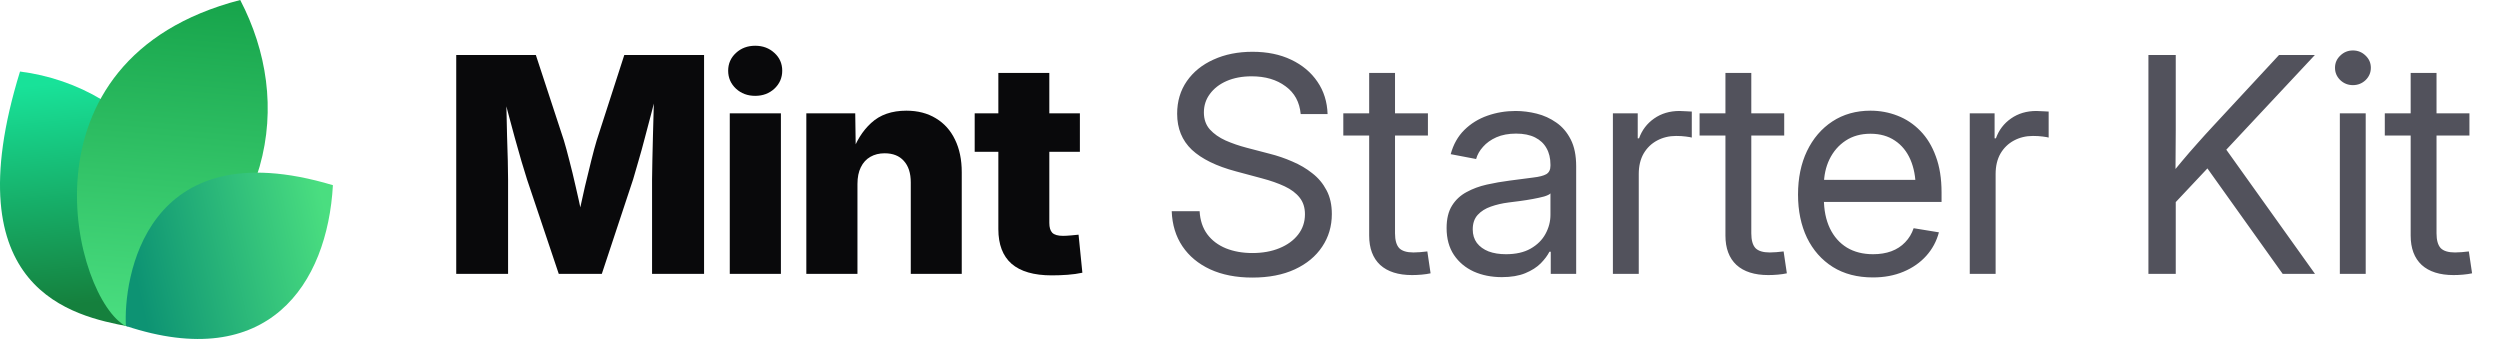
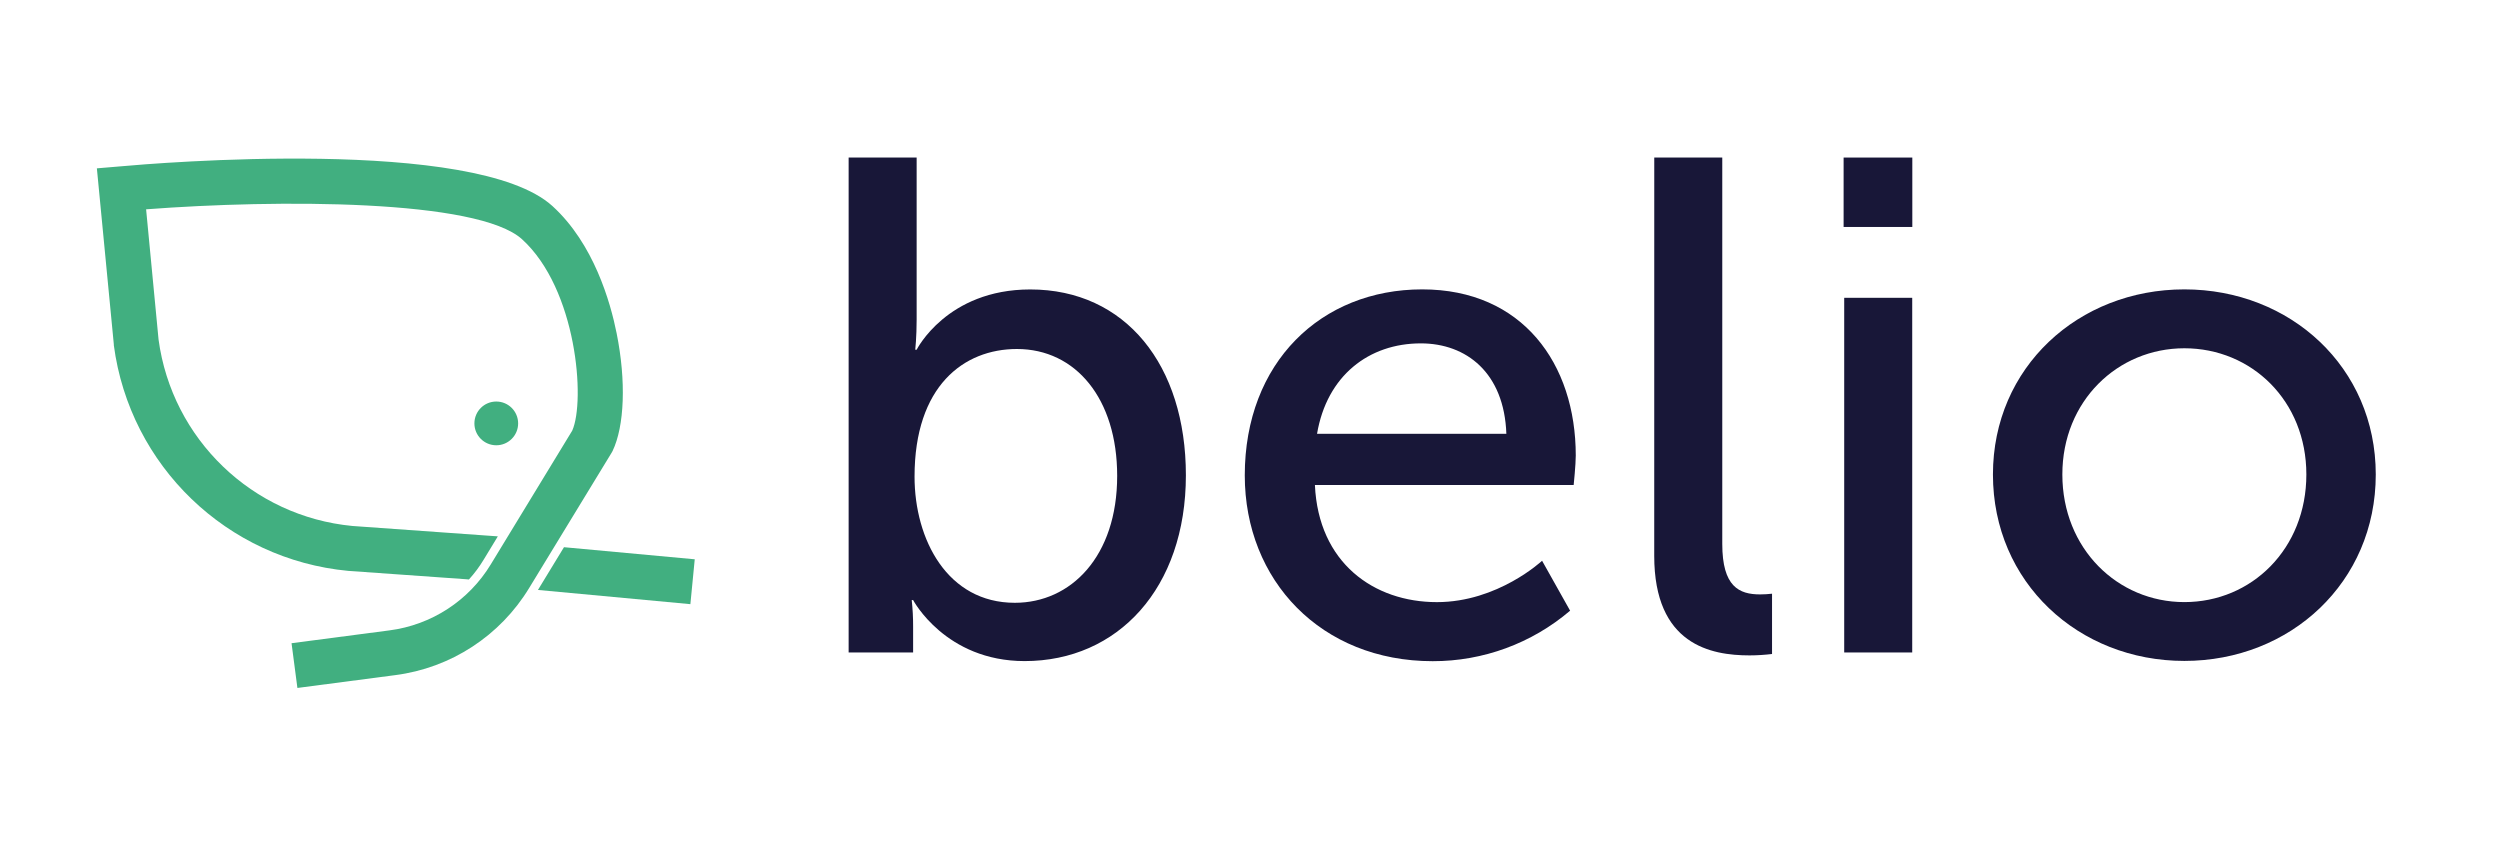
- <svg xmlns="http://www.w3.org/2000/svg" width="177" height="24" viewBox="0 0 177 24" fill="none">
-   <path d="M9.061 23.108C5.268 22.377 -3.391 20.627 1.417 5.064C9.634 6.099 16.973 14.064 9.061 23.108Z" fill="url(#paint0_linear_17557_2020)" />
-   <path d="M8.919 23.094C5.276 21.222 0.784 4.209 17.007 0C20.757 7.193 19.621 16.545 8.919 23.094Z" fill="url(#paint1_linear_17557_2020)" />
-   <path d="M8.914 23.079C8.735 19.882 10.159 9.085 23.57 13.111C23.181 20.123 18.984 26.418 8.914 23.079Z" fill="url(#paint2_linear_17557_2020)" />
-   <path d="M32.301 19.392V3.894H37.938L39.925 9.948C40.036 10.315 40.164 10.787 40.31 11.362C40.462 11.938 40.611 12.552 40.757 13.204C40.91 13.855 41.048 14.483 41.173 15.086C41.305 15.682 41.412 16.192 41.495 16.615H40.695C40.771 16.192 40.871 15.682 40.996 15.086C41.128 14.49 41.267 13.866 41.412 13.214C41.565 12.562 41.714 11.948 41.86 11.373C42.005 10.79 42.133 10.315 42.244 9.948L44.2 3.894H49.848V19.392H46.166V12.704C46.166 12.357 46.173 11.917 46.187 11.383C46.2 10.849 46.214 10.27 46.228 9.646C46.249 9.022 46.266 8.391 46.28 7.753C46.301 7.115 46.311 6.519 46.311 5.964H46.623C46.485 6.561 46.332 7.181 46.166 7.826C45.999 8.471 45.833 9.102 45.666 9.719C45.507 10.336 45.351 10.901 45.198 11.414C45.053 11.928 44.928 12.357 44.824 12.704L42.608 19.392H39.561L37.314 12.704C37.203 12.357 37.072 11.928 36.919 11.414C36.773 10.901 36.614 10.34 36.441 9.729C36.274 9.112 36.104 8.481 35.931 7.836C35.764 7.192 35.608 6.567 35.463 5.964H35.827C35.834 6.512 35.844 7.105 35.858 7.743C35.872 8.374 35.886 9.005 35.9 9.636C35.92 10.26 35.938 10.839 35.952 11.373C35.965 11.907 35.972 12.351 35.972 12.704V19.392H32.301ZM51.668 19.392V8.024H55.288V19.392H51.668ZM53.468 6.786C52.927 6.786 52.473 6.616 52.105 6.276C51.738 5.93 51.554 5.507 51.554 5.007C51.554 4.508 51.738 4.088 52.105 3.749C52.473 3.409 52.927 3.239 53.468 3.239C54.009 3.239 54.463 3.409 54.83 3.749C55.198 4.082 55.382 4.501 55.382 5.007C55.382 5.507 55.198 5.93 54.83 6.276C54.463 6.616 54.009 6.786 53.468 6.786ZM60.708 13.027V19.392H57.088V8.024H60.551L60.593 10.967H60.281C60.593 10.024 61.061 9.268 61.685 8.7C62.309 8.124 63.138 7.836 64.171 7.836C64.975 7.836 65.672 8.017 66.262 8.377C66.851 8.731 67.302 9.234 67.614 9.885C67.933 10.537 68.092 11.307 68.092 12.194V19.392H64.483V12.912C64.483 12.26 64.32 11.754 63.994 11.394C63.675 11.033 63.221 10.853 62.632 10.853C62.25 10.853 61.914 10.936 61.623 11.102C61.332 11.269 61.106 11.515 60.947 11.841C60.787 12.16 60.708 12.555 60.708 13.027ZM76.456 8.024V10.749H69.008V8.024H76.456ZM70.683 5.163H74.292V15.783C74.292 16.102 74.361 16.334 74.5 16.48C74.646 16.625 74.899 16.698 75.259 16.698C75.405 16.698 75.596 16.688 75.831 16.667C76.074 16.646 76.251 16.629 76.362 16.615L76.632 19.309C76.313 19.378 75.963 19.427 75.582 19.455C75.207 19.482 74.836 19.496 74.469 19.496C73.2 19.496 72.25 19.222 71.619 18.674C70.995 18.127 70.683 17.308 70.683 16.22V5.163Z" fill="#09090B" />
-   <path d="M88.667 19.652C87.523 19.652 86.528 19.458 85.682 19.07C84.843 18.681 84.188 18.137 83.716 17.437C83.245 16.736 82.992 15.908 82.957 14.951H84.933C84.968 15.596 85.148 16.14 85.474 16.584C85.8 17.021 86.24 17.354 86.795 17.582C87.35 17.804 87.974 17.915 88.667 17.915C89.388 17.915 90.026 17.801 90.581 17.572C91.143 17.343 91.583 17.024 91.902 16.615C92.228 16.199 92.391 15.717 92.391 15.169C92.391 14.698 92.266 14.306 92.017 13.994C91.767 13.675 91.413 13.408 90.956 13.193C90.498 12.978 89.954 12.787 89.323 12.621L87.502 12.132C86.123 11.765 85.082 11.255 84.382 10.603C83.689 9.944 83.342 9.095 83.342 8.055C83.342 7.174 83.571 6.404 84.028 5.746C84.486 5.087 85.117 4.577 85.921 4.217C86.726 3.849 87.645 3.666 88.678 3.666C89.718 3.666 90.63 3.853 91.413 4.227C92.204 4.602 92.824 5.122 93.275 5.787C93.726 6.446 93.965 7.209 93.993 8.076H92.089C92.013 7.23 91.656 6.574 91.018 6.11C90.387 5.638 89.586 5.403 88.615 5.403C87.95 5.403 87.36 5.513 86.847 5.735C86.341 5.957 85.946 6.262 85.661 6.651C85.377 7.032 85.235 7.469 85.235 7.961C85.235 8.447 85.377 8.849 85.661 9.168C85.946 9.48 86.317 9.74 86.774 9.948C87.232 10.149 87.724 10.319 88.251 10.457L89.884 10.884C90.439 11.023 90.977 11.206 91.496 11.435C92.023 11.657 92.495 11.934 92.911 12.267C93.334 12.593 93.67 12.995 93.92 13.474C94.17 13.945 94.294 14.504 94.294 15.149C94.294 16.015 94.066 16.788 93.608 17.468C93.157 18.148 92.512 18.681 91.673 19.07C90.834 19.458 89.832 19.652 88.667 19.652ZM101.097 8.024V9.594H95.106V8.024H101.097ZM96.937 5.163H98.767V16.521C98.767 17 98.865 17.347 99.059 17.562C99.26 17.77 99.6 17.874 100.078 17.874C100.21 17.874 100.366 17.867 100.546 17.853C100.733 17.832 100.903 17.815 101.056 17.801L101.285 19.351C101.097 19.392 100.886 19.423 100.65 19.444C100.414 19.465 100.189 19.475 99.974 19.475C98.996 19.475 98.244 19.236 97.717 18.758C97.197 18.272 96.937 17.579 96.937 16.677V5.163ZM106.33 19.621C105.595 19.621 104.932 19.489 104.343 19.226C103.754 18.955 103.285 18.564 102.939 18.05C102.592 17.53 102.419 16.896 102.419 16.147C102.419 15.495 102.547 14.965 102.804 14.556C103.06 14.146 103.403 13.828 103.833 13.599C104.263 13.363 104.742 13.186 105.269 13.068C105.796 12.95 106.333 12.857 106.881 12.787C107.574 12.69 108.132 12.617 108.555 12.569C108.978 12.52 109.287 12.441 109.481 12.33C109.675 12.212 109.772 12.014 109.772 11.737V11.654C109.772 11.203 109.679 10.815 109.492 10.489C109.311 10.163 109.041 9.91 108.68 9.729C108.32 9.549 107.872 9.459 107.338 9.459C106.805 9.459 106.34 9.546 105.945 9.719C105.556 9.892 105.241 10.118 104.998 10.395C104.755 10.665 104.593 10.953 104.509 11.258L102.71 10.915C102.897 10.222 103.22 9.65 103.677 9.199C104.135 8.748 104.679 8.412 105.31 8.19C105.941 7.968 106.607 7.857 107.307 7.857C107.8 7.857 108.295 7.92 108.795 8.044C109.301 8.169 109.765 8.381 110.188 8.679C110.611 8.97 110.951 9.369 111.208 9.875C111.464 10.374 111.593 11.005 111.593 11.768V19.392H109.793V17.822H109.7C109.568 18.085 109.363 18.359 109.086 18.643C108.809 18.921 108.444 19.153 107.994 19.34C107.543 19.527 106.988 19.621 106.33 19.621ZM106.621 17.998C107.321 17.998 107.904 17.867 108.368 17.603C108.84 17.333 109.19 16.986 109.419 16.563C109.654 16.133 109.772 15.682 109.772 15.211V13.692C109.703 13.769 109.554 13.841 109.325 13.911C109.096 13.973 108.829 14.032 108.524 14.088C108.226 14.143 107.921 14.192 107.609 14.233C107.304 14.275 107.033 14.309 106.798 14.337C106.354 14.393 105.938 14.49 105.549 14.628C105.168 14.76 104.86 14.954 104.624 15.211C104.388 15.467 104.27 15.811 104.27 16.241C104.27 16.615 104.367 16.934 104.561 17.198C104.762 17.461 105.04 17.662 105.393 17.801C105.747 17.933 106.156 17.998 106.621 17.998ZM114.193 19.392V8.024H115.951V9.792H116.045C116.253 9.209 116.61 8.741 117.116 8.388C117.622 8.034 118.219 7.857 118.905 7.857C119.058 7.857 119.217 7.864 119.384 7.878C119.55 7.885 119.682 7.892 119.779 7.899V9.74C119.716 9.719 119.578 9.695 119.363 9.667C119.155 9.639 118.922 9.625 118.666 9.625C118.174 9.625 117.726 9.733 117.324 9.948C116.922 10.163 116.603 10.471 116.367 10.874C116.138 11.276 116.024 11.758 116.024 12.319V19.392H114.193ZM126.322 8.024V9.594H120.33V8.024H126.322ZM122.161 5.163H123.992V16.521C123.992 17 124.089 17.347 124.283 17.562C124.484 17.77 124.824 17.874 125.302 17.874C125.434 17.874 125.59 17.867 125.77 17.853C125.958 17.832 126.127 17.815 126.28 17.801L126.509 19.351C126.322 19.392 126.11 19.423 125.874 19.444C125.639 19.465 125.413 19.475 125.198 19.475C124.221 19.475 123.468 19.236 122.941 18.758C122.421 18.272 122.161 17.579 122.161 16.677V5.163ZM132.604 19.642C131.502 19.642 130.555 19.396 129.765 18.903C128.974 18.404 128.364 17.714 127.934 16.834C127.511 15.946 127.3 14.927 127.3 13.775C127.3 12.611 127.511 11.584 127.934 10.697C128.364 9.802 128.964 9.102 129.734 8.596C130.51 8.089 131.408 7.836 132.428 7.836C133.1 7.836 133.738 7.954 134.341 8.19C134.952 8.426 135.489 8.783 135.954 9.261C136.425 9.74 136.793 10.343 137.056 11.071C137.327 11.792 137.462 12.645 137.462 13.63V14.296H128.433V12.735H136.463L135.631 13.297C135.631 12.541 135.506 11.876 135.257 11.3C135.007 10.725 134.643 10.277 134.165 9.958C133.686 9.632 133.107 9.469 132.428 9.469C131.748 9.469 131.162 9.632 130.67 9.958C130.177 10.284 129.796 10.725 129.526 11.279C129.262 11.827 129.13 12.441 129.13 13.12V14.046C129.13 14.864 129.273 15.572 129.557 16.168C129.841 16.757 130.243 17.211 130.763 17.53C131.283 17.842 131.901 17.998 132.615 17.998C133.093 17.998 133.523 17.929 133.905 17.79C134.293 17.645 134.619 17.433 134.882 17.156C135.153 16.879 135.354 16.546 135.486 16.157L137.275 16.449C137.108 17.08 136.81 17.634 136.38 18.113C135.95 18.591 135.413 18.966 134.768 19.236C134.123 19.507 133.402 19.642 132.604 19.642ZM139.459 19.392V8.024H141.217V9.792H141.311C141.519 9.209 141.876 8.741 142.382 8.388C142.888 8.034 143.485 7.857 144.171 7.857C144.324 7.857 144.483 7.864 144.649 7.878C144.816 7.885 144.948 7.892 145.045 7.899V9.74C144.982 9.719 144.844 9.695 144.629 9.667C144.421 9.639 144.188 9.625 143.932 9.625C143.439 9.625 142.992 9.733 142.59 9.948C142.188 10.163 141.869 10.471 141.633 10.874C141.404 11.276 141.29 11.758 141.29 12.319V19.392H139.459ZM153.429 14.961V12.715C153.783 12.257 154.136 11.82 154.49 11.404C154.844 10.981 155.204 10.565 155.572 10.156C155.939 9.74 156.314 9.327 156.695 8.918L161.355 3.894H163.893L157.277 10.967H157.184L153.429 14.961ZM152.108 19.392V3.894H154.043V9.241L154.022 12.559L154.043 13.505V19.392H152.108ZM161.615 19.392L155.967 11.477L157.173 9.969L163.903 19.392H161.615ZM165.661 19.392V8.024H167.492V19.392H165.661ZM166.587 6.027C166.24 6.027 165.942 5.909 165.692 5.673C165.443 5.43 165.318 5.139 165.318 4.799C165.318 4.459 165.443 4.172 165.692 3.936C165.942 3.693 166.24 3.572 166.587 3.572C166.934 3.572 167.232 3.693 167.482 3.936C167.731 4.172 167.856 4.459 167.856 4.799C167.856 5.139 167.731 5.43 167.482 5.673C167.232 5.909 166.934 6.027 166.587 6.027ZM174.836 8.024V9.594H168.844V8.024H174.836ZM170.675 5.163H172.506V16.521C172.506 17 172.603 17.347 172.797 17.562C172.998 17.77 173.338 17.874 173.816 17.874C173.948 17.874 174.104 17.867 174.284 17.853C174.472 17.832 174.641 17.815 174.794 17.801L175.023 19.351C174.836 19.392 174.624 19.423 174.388 19.444C174.153 19.465 173.927 19.475 173.712 19.475C172.735 19.475 171.982 19.236 171.455 18.758C170.935 18.272 170.675 17.579 170.675 16.677V5.163Z" fill="#52525C" />
+ <svg xmlns="http://www.w3.org/2000/svg" id="Layer_1" data-name="Layer 1" viewBox="0 0 751 257.27">
  <defs>
-     <linearGradient id="paint0_linear_17557_2020" x1="3.776" y1="5.916" x2="5.232" y2="21.559" gradientUnits="userSpaceOnUse">
-       <stop stop-color="#18E299" />
-       <stop offset="1" stop-color="#15803D" />
-     </linearGradient>
-     <linearGradient id="paint1_linear_17557_2020" x1="12.171" y1="-0.718" x2="10.19" y2="22.983" gradientUnits="userSpaceOnUse">
-       <stop stop-color="#16A34A" />
-       <stop offset="1" stop-color="#4ADE80" />
-     </linearGradient>
-     <linearGradient id="paint2_linear_17557_2020" x1="23.133" y1="15.353" x2="9.338" y2="18.52" gradientUnits="userSpaceOnUse">
-       <stop stop-color="#4ADE80" />
-       <stop offset="1" stop-color="#0D9373" />
-     </linearGradient>
+     <style>.cls-1{fill:#41af80;}.cls-2{fill:#181738;}</style>
  </defs>
+   <path class="cls-1" d="M184,135.52l-.32.56L159,176.57a55.35,55.35,0,0,1-40.28,26.24l-29.38,3.85-1.76-13.44,29.38-3.85a41.88,41.88,0,0,0,30.48-19.84l24.46-40.17c4-9,1.38-42.52-15.07-57.48-13.26-12.07-73.56-12-112.94-9L47.63,102a65,65,0,0,0,58.22,56l42,3,1.7.12-4.29,7.06a37.77,37.77,0,0,1-4.4,5.9L140,174l-35.4-2.51A78.45,78.45,0,0,1,34.19,103.7l0-.27L29.1,50.57,35.87,50c10.9-1,107-9.08,130.07,11.89,12.42,11.3,17.43,28.84,19.31,38.29C188.11,114.44,187.62,128,184,135.52Z" />
+   <polygon class="cls-1" points="208.7 168.01 207.39 181.49 161.6 177.22 169.42 164.38 208.7 168.01" />
+   <circle class="cls-1" cx="149.08" cy="127.19" r="6.57" />
+   <path class="cls-2" d="M254.93,47.33h20.43V96c0,5.27-.42,9.06-.42,9.06h.42s9.06-18.11,34.12-18.11c28.65,0,46.76,22.75,46.76,55.82,0,33.91-20.43,55.82-48.45,55.82-23.8,0-33.49-18.33-33.49-18.33h-.42a71.57,71.57,0,0,1,.42,8V196H254.93Zm49.92,133.75c16.85,0,30.75-13.9,30.75-38.12,0-23.17-12.43-38.12-30.12-38.12-16,0-30.75,11.16-30.75,38.33C274.73,162.12,284.63,181.08,304.85,181.08Z" />
+   <path class="cls-2" d="M427.23,86.93c30.12,0,46.13,22.33,46.13,49.92,0,2.74-.63,8.85-.63,8.85H395c1.05,23.38,17.69,35.18,36.65,35.18,18.32,0,31.59-12.43,31.59-12.43l8.42,15a63.44,63.44,0,0,1-41.28,15.17c-33.49,0-56.45-24.22-56.45-55.82C373.94,108.83,396.89,86.93,427.23,86.93Zm25.28,43.39c-.63-18.32-12-27.17-25.7-27.17-15.59,0-28.22,9.69-31.17,27.17Z" />
+   <path class="cls-2" d="M496.94,47.33h20.43V163.39c0,12.85,5.05,15.17,11.37,15.17a32.49,32.49,0,0,0,3.58-.21v18.11a57.33,57.33,0,0,1-6.74.42c-11.58,0-28.65-3.16-28.65-29.91Z" />
+   <path class="cls-2" d="M553.82,47.33h20.64V68.18H553.82ZM554,89.46h20.43V196H554Z" />
+   <path class="cls-2" d="M656.18,86.93c31.81,0,57.5,23.38,57.5,55.61,0,32.44-25.7,56-57.5,56s-57.5-23.59-57.5-56C598.68,110.31,624.38,86.93,656.18,86.93Zm0,93.94c20.22,0,36.65-16,36.65-38.34,0-22.12-16.43-37.91-36.65-37.91-20,0-36.65,15.8-36.65,37.91C619.53,164.86,636.17,180.87,656.18,180.87Z" />
</svg>
